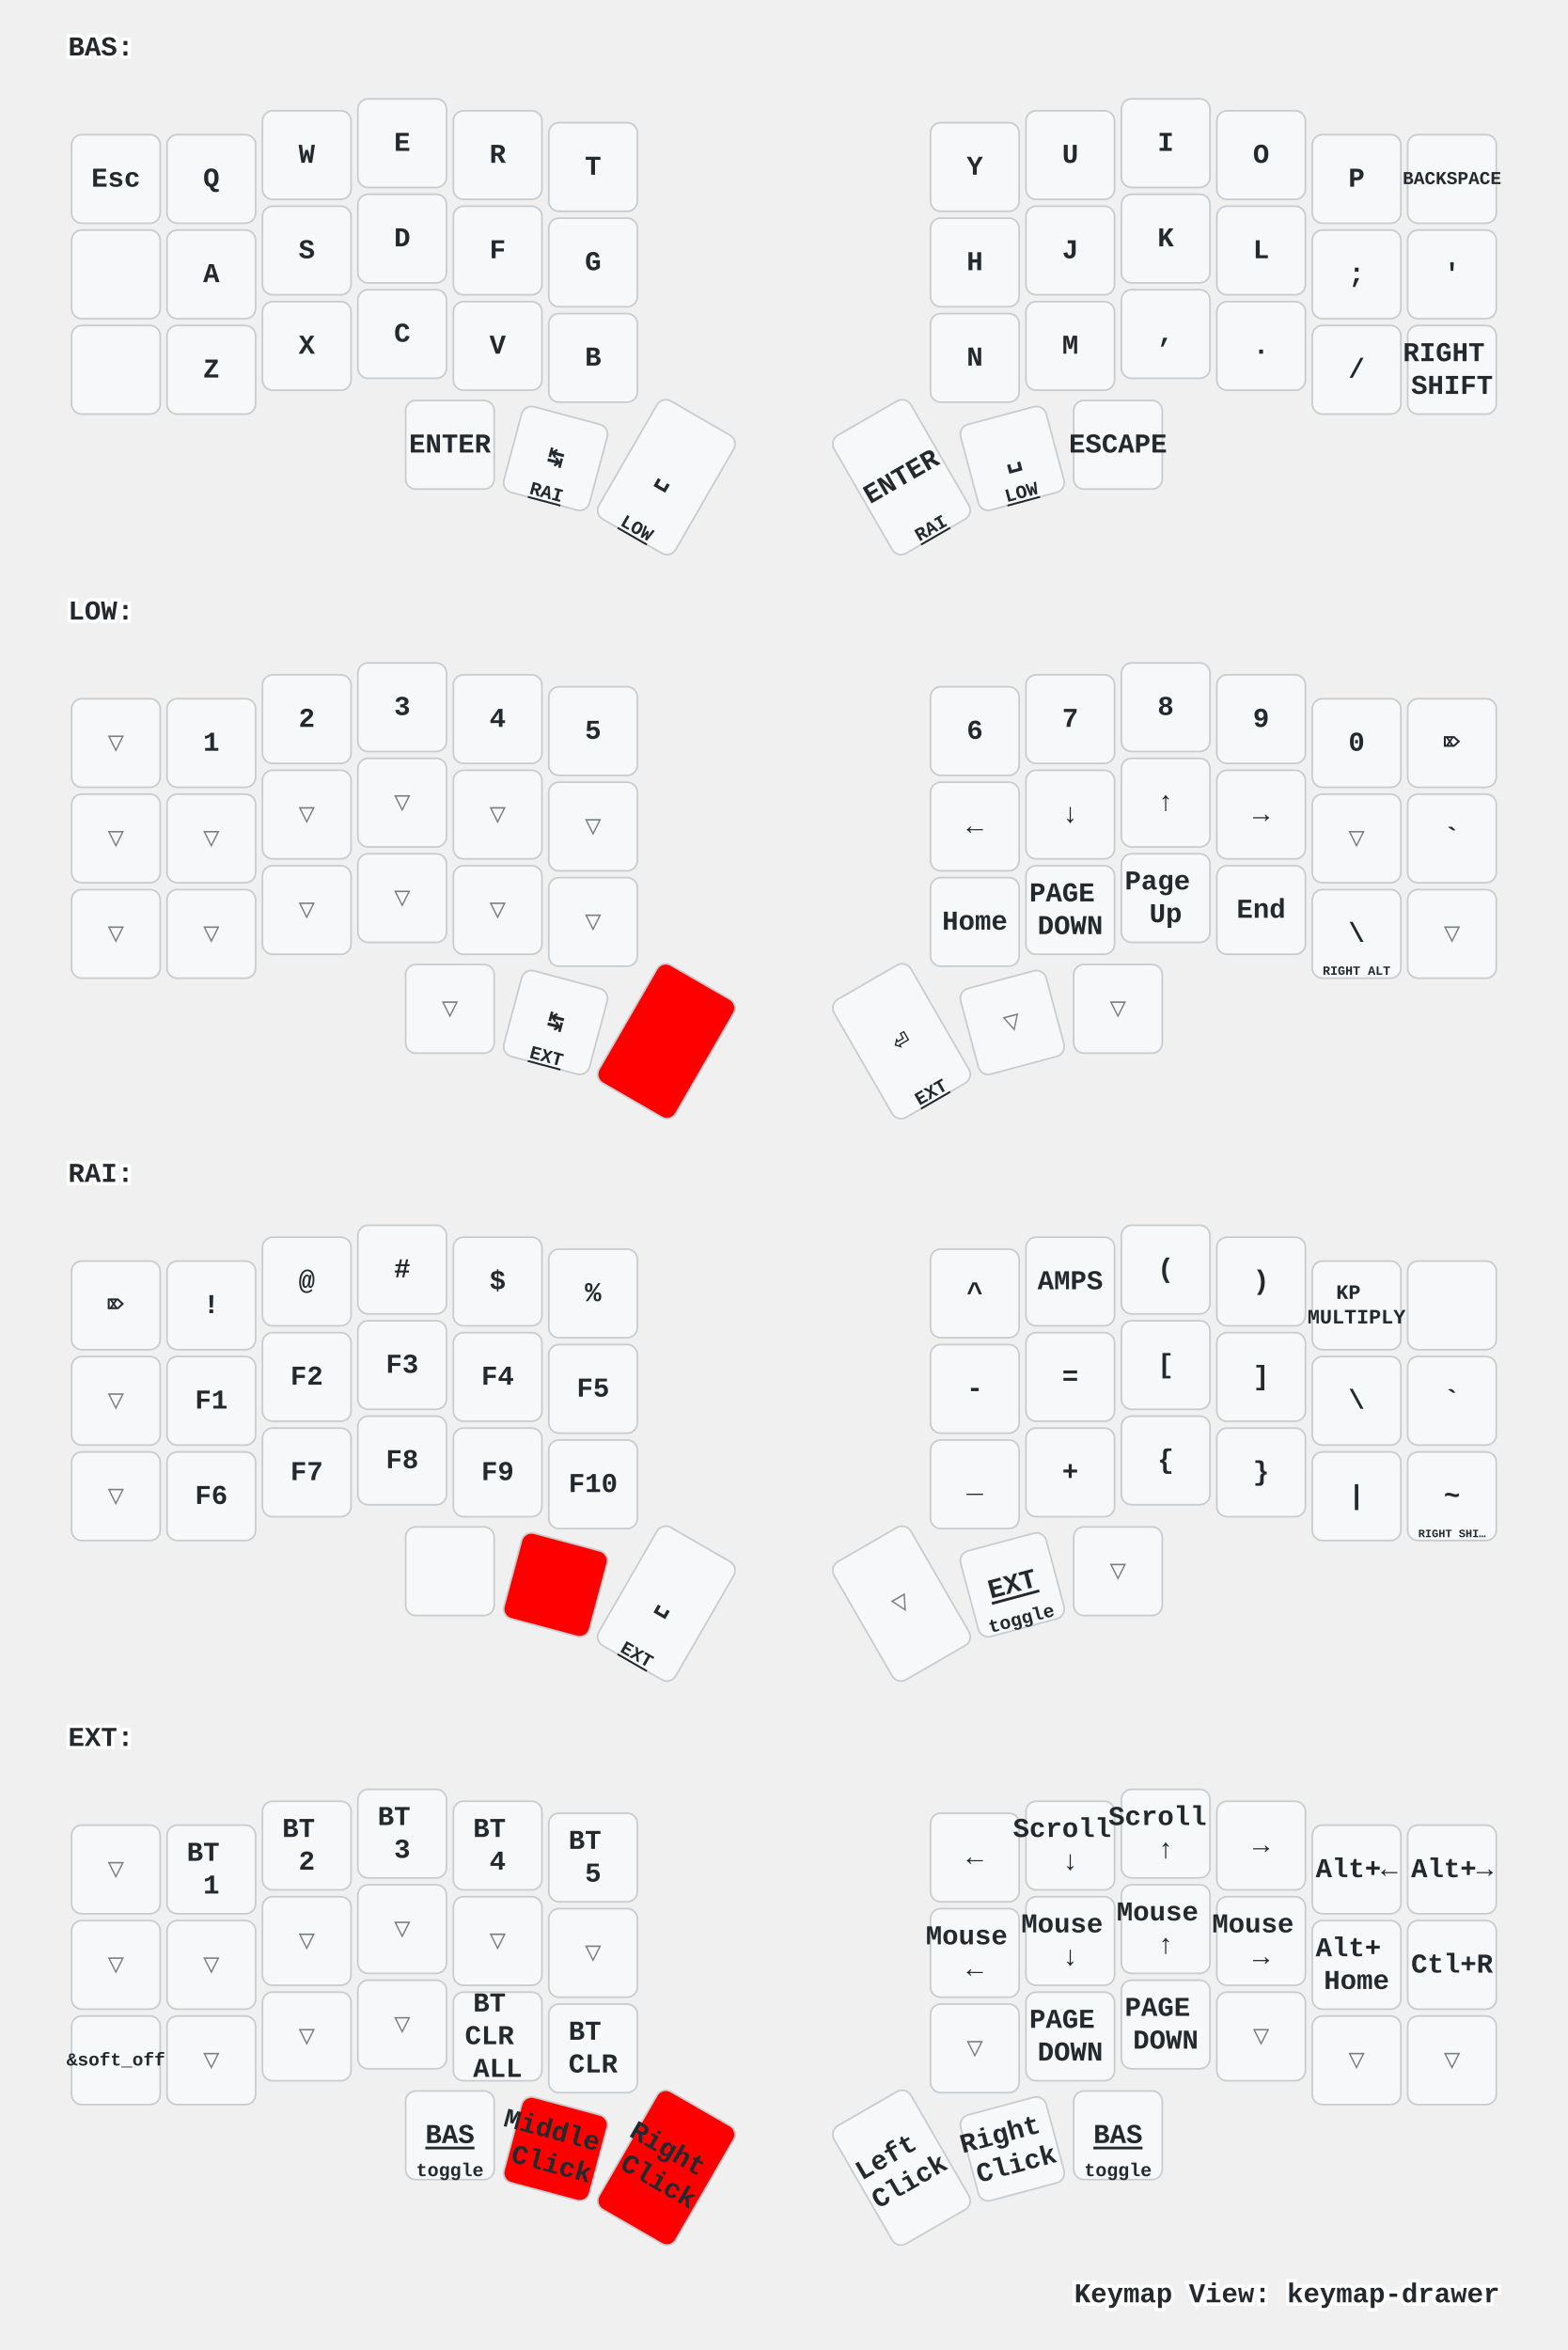
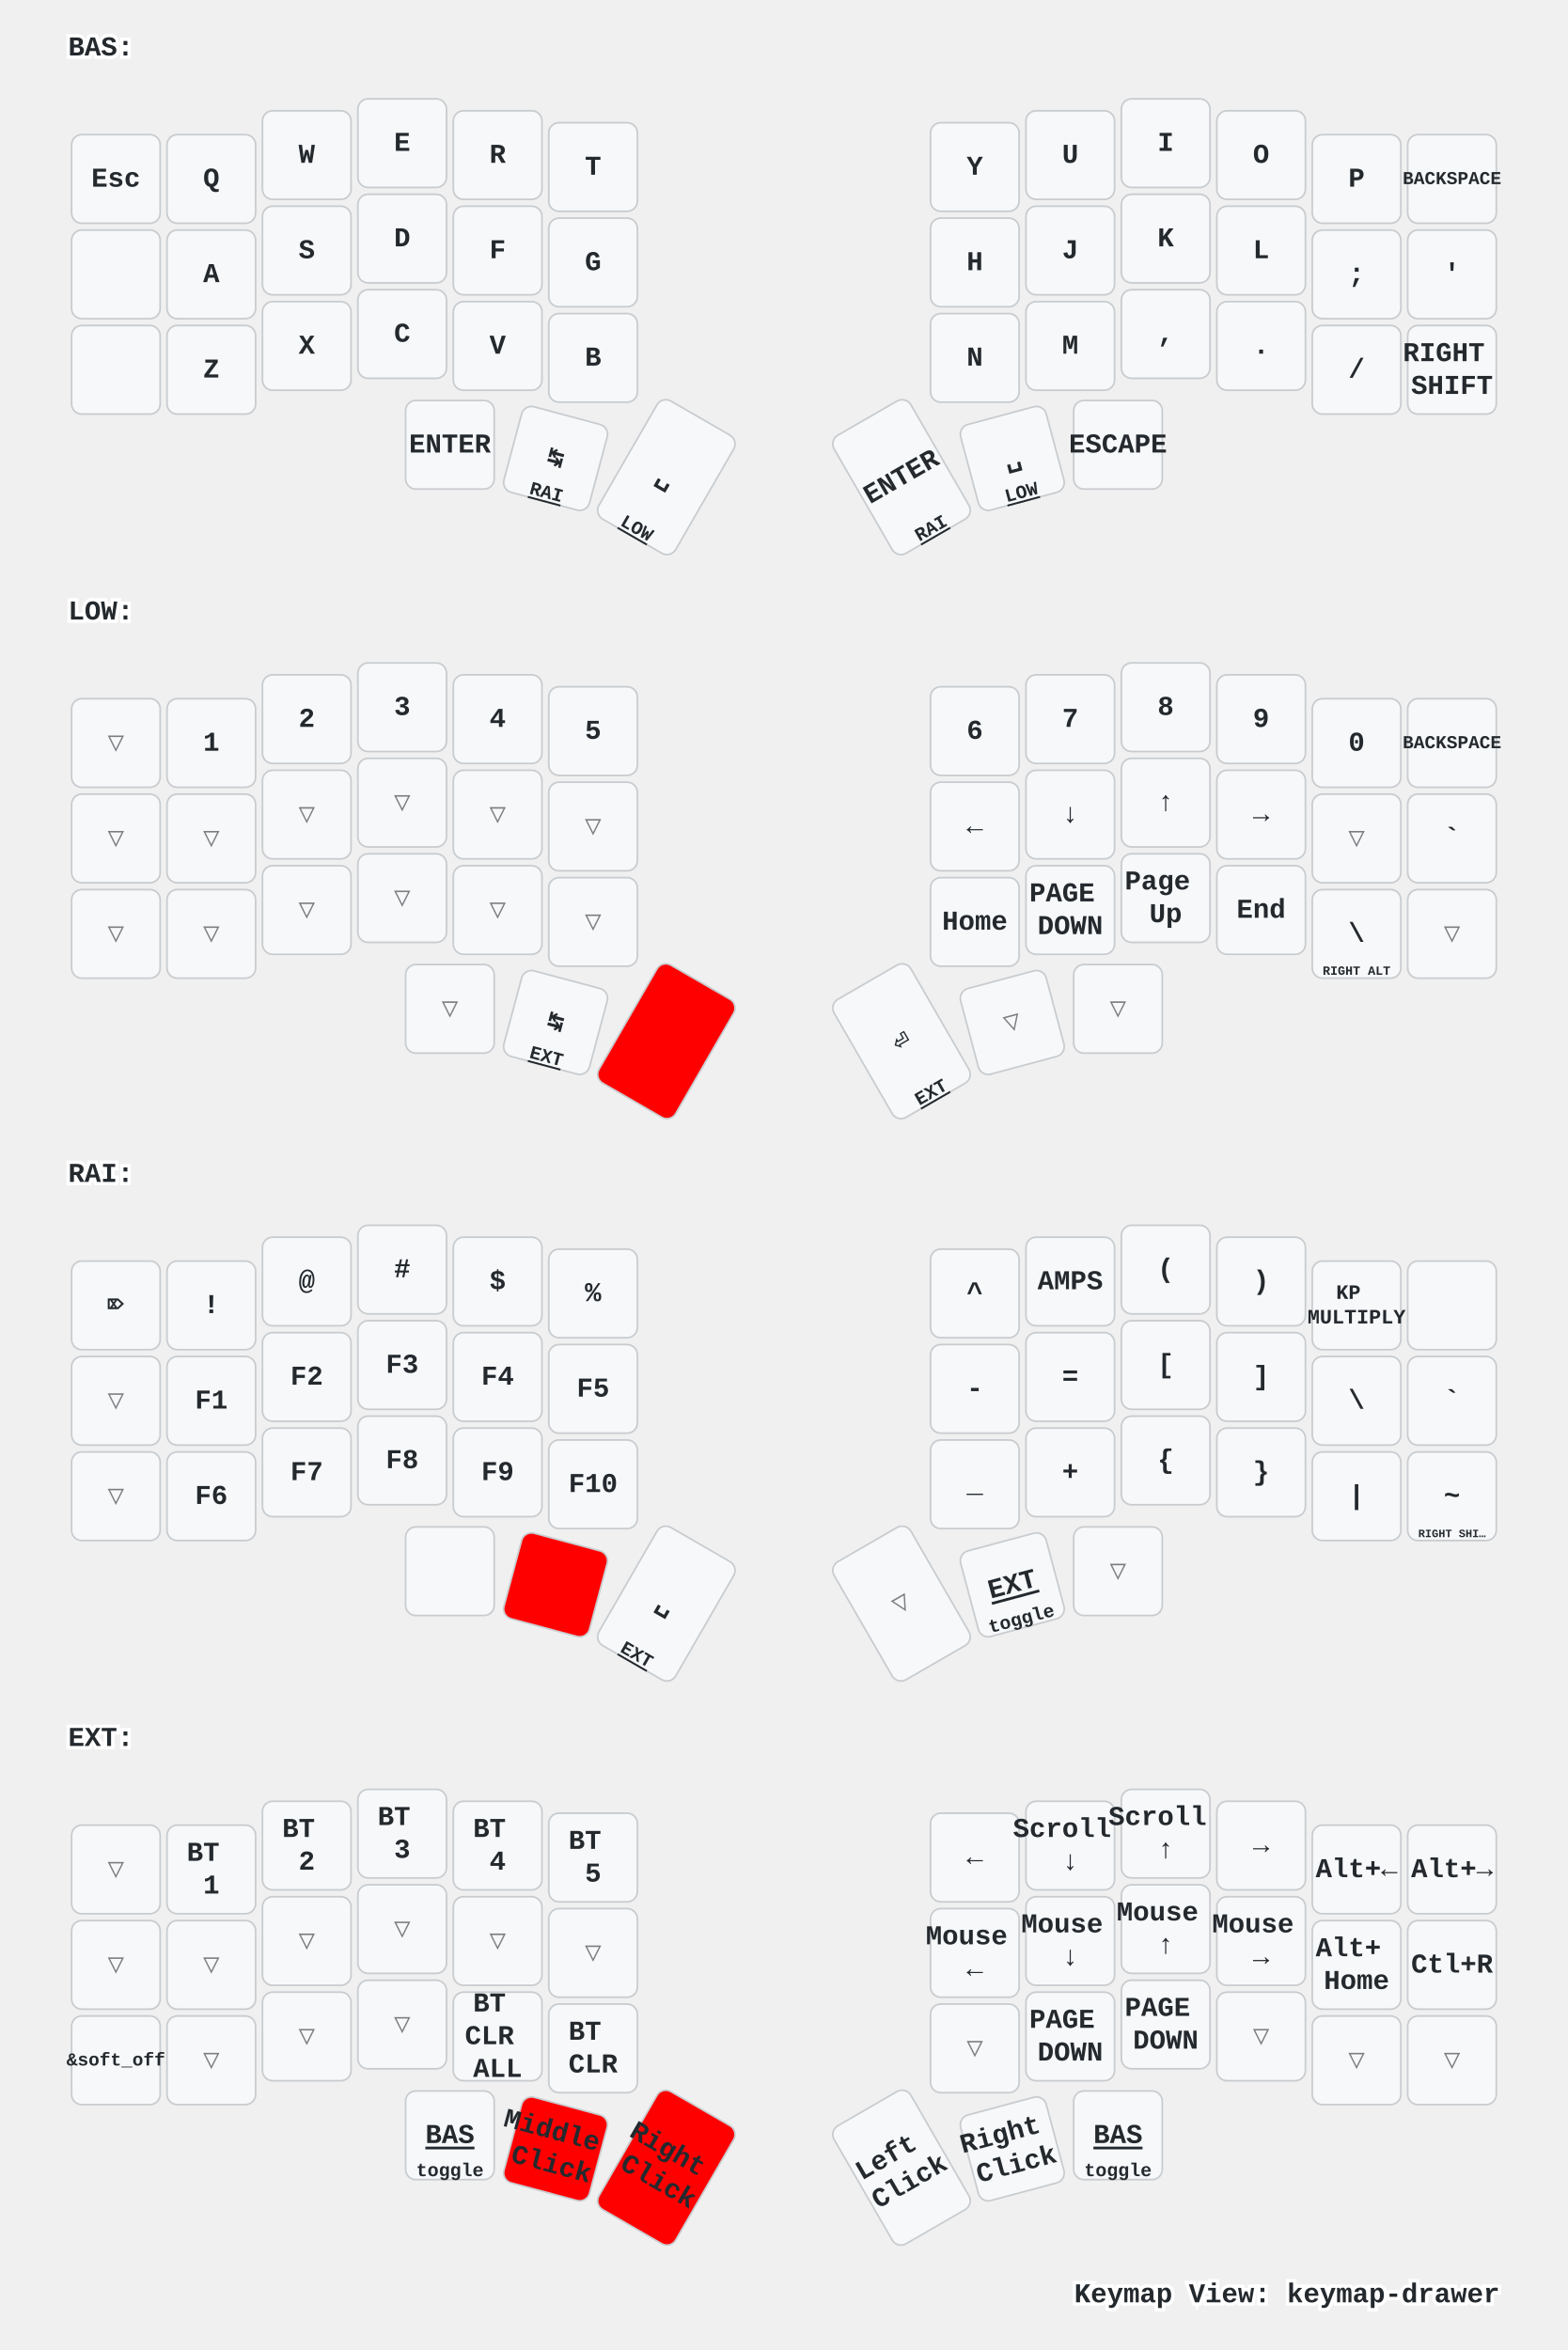
<svg xmlns="http://www.w3.org/2000/svg" xmlns:xlink="http://www.w3.org/1999/xlink" width="920" height="1379" viewBox="0 0 920 1379" class="keymap">
  <defs>/* start glyphs */
<svg id="mdi:apple-keyboard-command">
      <svg id="mdi-apple-keyboard-command" viewBox="0 0 24 24">
        <path d="M6,2A4,4 0 0,1 10,6V8H14V6A4,4 0 0,1 18,2A4,4 0 0,1 22,6A4,4 0 0,1 18,10H16V14H18A4,4 0 0,1 22,18A4,4 0 0,1 18,22A4,4 0 0,1 14,18V16H10V18A4,4 0 0,1 6,22A4,4 0 0,1 2,18A4,4 0 0,1 6,14H8V10H6A4,4 0 0,1 2,6A4,4 0 0,1 6,2M16,18A2,2 0 0,0 18,20A2,2 0 0,0 20,18A2,2 0 0,0 18,16H16V18M14,10H10V14H14V10M6,16A2,2 0 0,0 4,18A2,2 0 0,0 6,20A2,2 0 0,0 8,18V16H6M8,6A2,2 0 0,0 6,4A2,2 0 0,0 4,6A2,2 0 0,0 6,8H8V6M18,8A2,2 0 0,0 20,6A2,2 0 0,0 18,4A2,2 0 0,0 16,6V8H18Z" />
      </svg>
    </svg>
    <svg id="mdi:apple-keyboard-control">
      <svg id="mdi-apple-keyboard-control" viewBox="0 0 24 24">
        <path d="M19.78,11.78L18.36,13.19L12,6.83L5.64,13.19L4.22,11.78L12,4L19.78,11.78Z" />
      </svg>
    </svg>
    <svg id="mdi:apple-keyboard-option">
      <svg id="mdi-apple-keyboard-option" viewBox="0 0 24 24">
        <path d="M3,4H9.11L16.15,18H21V20H14.88L7.84,6H3V4M14,4H21V6H14V4Z" />
      </svg>
    </svg>
    <svg id="mdi:apple-keyboard-shift">
      <svg id="mdi-apple-keyboard-shift" viewBox="0 0 24 24">
        <path d="M15,18V12H17.17L12,6.83L6.83,12H9V18H15M12,4L22,14H17V20H7V14H2L12,4Z" />
      </svg>
    </svg>
    <svg id="mdi:backspace-outline">
      <svg id="mdi-backspace-outline" viewBox="0 0 24 24">
        <path d="M19,15.59L17.59,17L14,13.41L10.41,17L9,15.59L12.59,12L9,8.41L10.41,7L14,10.59L17.59,7L19,8.41L15.41,12L19,15.59M22,3A2,2 0 0,1 24,5V19A2,2 0 0,1 22,21H7C6.31,21 5.77,20.64 5.41,20.11L0,12L5.41,3.88C5.77,3.35 6.31,3 7,3H22M22,5H7L2.28,12L7,19H22V5Z" />
      </svg>
    </svg>
  </defs>/* end glyphs */
<style>/* inherit to force styles through use tags */
svg path {
    fill: inherit;
}

/* font and background color specifications */
svg.keymap {
    font-family: SFMono-Regular,Consolas,Liberation Mono,Menlo,monospace;
    font-size: 14px;
    font-kerning: normal;
    text-rendering: optimizeLegibility;
    fill: #24292e;
}

/* default key styling */
rect.key {
    fill: #f6f8fa;
}

rect.key, rect.combo {
    stroke: #c9cccf;
    stroke-width: 1;
}

/* default key side styling, only used is draw_key_sides is set */
rect.side {
    filter: brightness(90%);
}

/* color accent for combo boxes */
rect.combo, rect.combo-separate {
    fill: #cdf;
}

/* color accent for held keys */
rect.held, rect.combo.held {
    fill: #fdd;
}

/* color accent for ghost (optional) keys */
rect.ghost, rect.combo.ghost {
    stroke-dasharray: 4, 4;
    stroke-width: 2;
}

text {
    text-anchor: middle;
    dominant-baseline: middle;
}

/* styling for layer labels */
text.label {
    font-weight: bold;
    text-anchor: start;
    stroke: white;
    stroke-width: 4;
    paint-order: stroke;
}

/* styling for optional footer */
text.footer {
    text-anchor: end;
    dominant-baseline: auto;
    stroke: white;
    stroke-width: 4;
    paint-order: stroke;
}

/* styling for combo tap, and key non-tap label text */
text.combo, text.hold, text.shifted, text.left, text.right, text.tl, text.tr, text.bl, text.br {
    font-size: 11px;
}

text.hold, text.bl, text.br {
    text-anchor: middle;
    dominant-baseline: auto;
}

text.shifted, text.tl, text.tr {
    text-anchor: middle;
    dominant-baseline: hanging;
}

text.left, text.tl, text.bl {
    text-anchor: start;
}

text.right, text.tr, text.br {
    text-anchor: end;
}

text.layer-activator {
    text-decoration: underline;
}

/* styling for hold/shifted label text in combo box */
text.combo.hold, text.combo.shifted, text.combo.left, text.combo.right {
    font-size: 8px;
}

/* lighter symbol for transparent keys */
text.trans {
    fill: #7b7e81;
}

/* styling for combo dendrons */
path.combo {
    stroke-width: 1;
    stroke: gray;
    fill: none;
}

/* Start Tabler Icons Cleanup */
/* cannot use height/width with glyphs */
.icon-tabler &gt; path {
    fill: inherit;
    stroke: inherit;
    stroke-width: 2;
}
/* hide tabler's default box */
.icon-tabler &gt; path[stroke="none"][fill="none"] {
    visibility: hidden;
}
/* End Tabler Icons Cleanup */

/* For default sytles, see https://github.com/caksoylar/keymap-drawer/blob/main/keymap_drawer/config.py#L85 */

svg.keymap {
  font-family: Ubuntu Mono, Inconsolata, Consolas, Liberation Mono, Menlo, monospace;
  font-size: 16px;
  font-weight: bold;
  text-rendering: optimizeLegibility;
}

/* Color accent for held keys
red = #f00
green = #0f0
blue = #00f
yellow = #ff0
cyan = #0ff
magenta = #f0f
white = #fff
black = #000
grey = #888
light grey = #ccc
#ffc
*/
rect.held, rect.combo.held {
    fill: #f00;
}

/* Technique borrowed and extended from https://github.com/englmaxi/zmk-config/blob/master/keymap-drawer/config.yaml */
.sym_sub_text.tap {
  translate: -5px 2px;
  font-size: 20px;
}
.sym_sub_text.shifted {
  translate: 10px 13px;
  font-size: 10px;
  opacity: 1.0;
}
.combo.sym_sub_text.tap {
  translate: -1px 1px;
}
.combo.sym_sub_text.shifted {
  translate: 7px 5px;
  font-size: 10px;
  opacity: 1.0;
}

/* Toggle */
.toggle.shifted {
  translate: -10px 12px;
}

.toggle.hold {
  translate: 13px -23px;
}

/* Variant for tap-dances */
.tap_dance.tap {
  translate: -7px 0px;
  font-size: 12px;
}
.tap_dance.shifted {
  translate: 7px 17px;
  font-size: 12px;
  opacity: 1.0;
}

/* Variant for symbol next to symbol */
.sym_by_sym.tap {
  translate: -6px 0px;
}
.sym_by_sym.shifted {
  translate: 10px 12px;
  opacity: 1.0;
}

.combo.sym_by_sym.tap {
  translate: -35px 0px;
}
.combo.sym_by_sym.shifted {
  translate: 35px 20px;
  opacity: 1.0;
}

.combo.sym_by_sym.hold {
  visibility: hidden;
}

/* hide hold box for combo sym_by_sym */
.combo.sym_by_sym.hold &gt; path[stroke="none"][fill="none"] {
  visibility: hidden;
}
</style>
  <g transform="translate(40, 0)" class="layer-BAS">
    <text x="0" y="28" class="label" id="BAS">BAS:</text>
    <g transform="translate(0, 56)">
      <g transform="translate(28, 49)" class="key keypos-0">
        <rect rx="6" ry="6" x="-26" y="-26" width="52" height="52" class="key" />
        <text x="0" y="0" class="key tap">Esc</text>
        <use href="#mdi:apple-keyboard-option" xlink:href="#mdi:apple-keyboard-option" x="-8" y="9" height="15" width="15.0" class="key hold glyph mdi:apple-keyboard-option" />
      </g>
      <g transform="translate(84, 49)" class="key keypos-1">
        <rect rx="6" ry="6" x="-26" y="-26" width="52" height="52" class="key" />
        <text x="0" y="0" class="key tap">Q</text>
      </g>
      <g transform="translate(140, 35)" class="key keypos-2">
        <rect rx="6" ry="6" x="-26" y="-26" width="52" height="52" class="key" />
        <text x="0" y="0" class="key tap">W</text>
      </g>
      <g transform="translate(196, 28)" class="key keypos-3">
        <rect rx="6" ry="6" x="-26" y="-26" width="52" height="52" class="key" />
        <text x="0" y="0" class="key tap">E</text>
      </g>
      <g transform="translate(252, 35)" class="key keypos-4">
        <rect rx="6" ry="6" x="-26" y="-26" width="52" height="52" class="key" />
        <text x="0" y="0" class="key tap">R</text>
      </g>
      <g transform="translate(308, 42)" class="key keypos-5">
        <rect rx="6" ry="6" x="-26" y="-26" width="52" height="52" class="key" />
        <text x="0" y="0" class="key tap">T</text>
      </g>
      <g transform="translate(532, 42)" class="key keypos-6">
        <rect rx="6" ry="6" x="-26" y="-26" width="52" height="52" class="key" />
        <text x="0" y="0" class="key tap">Y</text>
      </g>
      <g transform="translate(588, 35)" class="key keypos-7">
        <rect rx="6" ry="6" x="-26" y="-26" width="52" height="52" class="key" />
        <text x="0" y="0" class="key tap">U</text>
      </g>
      <g transform="translate(644, 28)" class="key keypos-8">
        <rect rx="6" ry="6" x="-26" y="-26" width="52" height="52" class="key" />
        <text x="0" y="0" class="key tap">I</text>
      </g>
      <g transform="translate(700, 35)" class="key keypos-9">
        <rect rx="6" ry="6" x="-26" y="-26" width="52" height="52" class="key" />
        <text x="0" y="0" class="key tap">O</text>
      </g>
      <g transform="translate(756, 49)" class="key keypos-10">
        <rect rx="6" ry="6" x="-26" y="-26" width="52" height="52" class="key" />
        <text x="0" y="0" class="key tap">P</text>
      </g>
      <g transform="translate(812, 49)" class="key keypos-11">
        <rect rx="6" ry="6" x="-26" y="-26" width="52" height="52" class="key" />
        <text x="0" y="0" class="key tap">
          <tspan style="font-size: 67%">BACKSPACE</tspan>
        </text>
      </g>
      <g transform="translate(28, 105)" class="key keypos-12">
        <rect rx="6" ry="6" x="-26" y="-26" width="52" height="52" class="key" />
        <use href="#mdi:apple-keyboard-control" xlink:href="#mdi:apple-keyboard-control" x="-9" y="-9" height="18" width="18.0" class="key tap glyph mdi:apple-keyboard-control" />
      </g>
      <g transform="translate(84, 105)" class="key keypos-13">
        <rect rx="6" ry="6" x="-26" y="-26" width="52" height="52" class="key" />
        <text x="0" y="0" class="key tap">A</text>
      </g>
      <g transform="translate(140, 91)" class="key keypos-14">
        <rect rx="6" ry="6" x="-26" y="-26" width="52" height="52" class="key" />
        <text x="0" y="0" class="key tap">S</text>
      </g>
      <g transform="translate(196, 84)" class="key keypos-15">
        <rect rx="6" ry="6" x="-26" y="-26" width="52" height="52" class="key" />
        <text x="0" y="0" class="key tap">D</text>
      </g>
      <g transform="translate(252, 91)" class="key keypos-16">
        <rect rx="6" ry="6" x="-26" y="-26" width="52" height="52" class="key" />
        <text x="0" y="0" class="key tap">F</text>
      </g>
      <g transform="translate(308, 98)" class="key keypos-17">
        <rect rx="6" ry="6" x="-26" y="-26" width="52" height="52" class="key" />
        <text x="0" y="0" class="key tap">G</text>
      </g>
      <g transform="translate(532, 98)" class="key keypos-18">
        <rect rx="6" ry="6" x="-26" y="-26" width="52" height="52" class="key" />
        <text x="0" y="0" class="key tap">H</text>
      </g>
      <g transform="translate(588, 91)" class="key keypos-19">
        <rect rx="6" ry="6" x="-26" y="-26" width="52" height="52" class="key" />
        <text x="0" y="0" class="key tap">J</text>
      </g>
      <g transform="translate(644, 84)" class="key keypos-20">
        <rect rx="6" ry="6" x="-26" y="-26" width="52" height="52" class="key" />
        <text x="0" y="0" class="key tap">K</text>
      </g>
      <g transform="translate(700, 91)" class="key keypos-21">
        <rect rx="6" ry="6" x="-26" y="-26" width="52" height="52" class="key" />
        <text x="0" y="0" class="key tap">L</text>
      </g>
      <g transform="translate(756, 105)" class="key keypos-22">
        <rect rx="6" ry="6" x="-26" y="-26" width="52" height="52" class="key" />
        <text x="0" y="0" class="key tap">;</text>
      </g>
      <g transform="translate(812, 105)" class="key keypos-23">
        <rect rx="6" ry="6" x="-26" y="-26" width="52" height="52" class="key" />
        <text x="0" y="0" class="key tap">'</text>
        <use href="#mdi:apple-keyboard-control" xlink:href="#mdi:apple-keyboard-control" x="-8" y="9" height="15" width="15.0" class="key hold glyph mdi:apple-keyboard-control" />
      </g>
      <g transform="translate(28, 161)" class="key keypos-24">
        <rect rx="6" ry="6" x="-26" y="-26" width="52" height="52" class="key" />
        <use href="#mdi:apple-keyboard-shift" xlink:href="#mdi:apple-keyboard-shift" x="-9" y="-9" height="18" width="18.0" class="key tap glyph mdi:apple-keyboard-shift" />
      </g>
      <g transform="translate(84, 161)" class="key keypos-25">
        <rect rx="6" ry="6" x="-26" y="-26" width="52" height="52" class="key" />
        <text x="0" y="0" class="key tap">Z</text>
      </g>
      <g transform="translate(140, 147)" class="key keypos-26">
        <rect rx="6" ry="6" x="-26" y="-26" width="52" height="52" class="key" />
        <text x="0" y="0" class="key tap">X</text>
      </g>
      <g transform="translate(196, 140)" class="key keypos-27">
        <rect rx="6" ry="6" x="-26" y="-26" width="52" height="52" class="key" />
        <text x="0" y="0" class="key tap">C</text>
      </g>
      <g transform="translate(252, 147)" class="key keypos-28">
        <rect rx="6" ry="6" x="-26" y="-26" width="52" height="52" class="key" />
        <text x="0" y="0" class="key tap">V</text>
      </g>
      <g transform="translate(308, 154)" class="key keypos-29">
        <rect rx="6" ry="6" x="-26" y="-26" width="52" height="52" class="key" />
        <text x="0" y="0" class="key tap">B</text>
      </g>
      <g transform="translate(532, 154)" class="key keypos-30">
        <rect rx="6" ry="6" x="-26" y="-26" width="52" height="52" class="key" />
        <text x="0" y="0" class="key tap">N</text>
      </g>
      <g transform="translate(588, 147)" class="key keypos-31">
        <rect rx="6" ry="6" x="-26" y="-26" width="52" height="52" class="key" />
        <text x="0" y="0" class="key tap">M</text>
      </g>
      <g transform="translate(644, 140)" class="key keypos-32">
        <rect rx="6" ry="6" x="-26" y="-26" width="52" height="52" class="key" />
        <text x="0" y="0" class="key tap">,</text>
      </g>
      <g transform="translate(700, 147)" class="key keypos-33">
        <rect rx="6" ry="6" x="-26" y="-26" width="52" height="52" class="key" />
        <text x="0" y="0" class="key tap">.</text>
      </g>
      <g transform="translate(756, 161)" class="key keypos-34">
        <rect rx="6" ry="6" x="-26" y="-26" width="52" height="52" class="key" />
        <text x="0" y="0" class="key tap">/</text>
      </g>
      <g transform="translate(812, 161)" class="key keypos-35">
        <rect rx="6" ry="6" x="-26" y="-26" width="52" height="52" class="key" />
        <text x="0" y="0" class="key tap">
          <tspan x="0" dy="-0.6em">RIGHT</tspan>
          <tspan x="0" dy="1.2em">SHIFT</tspan>
        </text>
      </g>
      <g transform="translate(224, 205)" class="key keypos-36">
        <rect rx="6" ry="6" x="-26" y="-26" width="52" height="52" class="key" />
        <text x="0" y="0" class="key tap">ENTER</text>
        <use href="#mdi:apple-keyboard-command" xlink:href="#mdi:apple-keyboard-command" x="-8" y="9" height="15" width="15.0" class="key hold glyph mdi:apple-keyboard-command" />
      </g>
      <g transform="translate(286, 213) rotate(15.0)" class="key keypos-37">
        <rect rx="6" ry="6" x="-26" y="-26" width="52" height="52" class="key" />
        <text x="0" y="0" class="key tap">↹</text>
        <a href="#RAI">
          <text x="0" y="24" class="key hold layer-activator">RAI</text>
        </a>
      </g>
      <g transform="translate(351, 224) rotate(30.0)" class="key keypos-38">
        <rect rx="6" ry="6" x="-26" y="-40" width="52" height="80" class="key" />
        <text x="0" y="0" class="key tap">␣</text>
        <a href="#LOW">
          <text x="0" y="38" class="key hold layer-activator">LOW</text>
        </a>
      </g>
      <g transform="translate(489, 224) rotate(-30.0)" class="key keypos-39">
        <rect rx="6" ry="6" x="-26" y="-40" width="52" height="80" class="key" />
        <text x="0" y="0" class="key tap">ENTER</text>
        <a href="#RAI">
          <text x="0" y="38" class="key hold layer-activator">RAI</text>
        </a>
      </g>
      <g transform="translate(554, 213) rotate(-15.0)" class="key keypos-40">
        <rect rx="6" ry="6" x="-26" y="-26" width="52" height="52" class="key" />
        <text x="0" y="0" class="key tap">␣</text>
        <a href="#LOW">
          <text x="0" y="24" class="key hold layer-activator">LOW</text>
        </a>
      </g>
      <g transform="translate(616, 205)" class="key keypos-41">
        <rect rx="6" ry="6" x="-26" y="-26" width="52" height="52" class="key" />
        <text x="0" y="0" class="key tap">ESCAPE</text>
        <use href="#mdi:apple-keyboard-command" xlink:href="#mdi:apple-keyboard-command" x="-8" y="9" height="15" width="15.0" class="key hold glyph mdi:apple-keyboard-command" />
      </g>
    </g>
  </g>
  <g transform="translate(40, 331)" class="layer-LOW">
    <text x="0" y="28" class="label" id="LOW">LOW:</text>
    <g transform="translate(0, 56)">
      <g transform="translate(28, 49)" class="key trans keypos-0">
        <rect rx="6" ry="6" x="-26" y="-26" width="52" height="52" class="key trans" />
        <text x="0" y="0" class="key trans tap">▽</text>
      </g>
      <g transform="translate(84, 49)" class="key keypos-1">
        <rect rx="6" ry="6" x="-26" y="-26" width="52" height="52" class="key" />
        <text x="0" y="0" class="key tap">1</text>
      </g>
      <g transform="translate(140, 35)" class="key keypos-2">
        <rect rx="6" ry="6" x="-26" y="-26" width="52" height="52" class="key" />
        <text x="0" y="0" class="key tap">2</text>
      </g>
      <g transform="translate(196, 28)" class="key keypos-3">
        <rect rx="6" ry="6" x="-26" y="-26" width="52" height="52" class="key" />
        <text x="0" y="0" class="key tap">3</text>
      </g>
      <g transform="translate(252, 35)" class="key keypos-4">
        <rect rx="6" ry="6" x="-26" y="-26" width="52" height="52" class="key" />
        <text x="0" y="0" class="key tap">4</text>
      </g>
      <g transform="translate(308, 42)" class="key keypos-5">
        <rect rx="6" ry="6" x="-26" y="-26" width="52" height="52" class="key" />
        <text x="0" y="0" class="key tap">5</text>
      </g>
      <g transform="translate(532, 42)" class="key keypos-6">
        <rect rx="6" ry="6" x="-26" y="-26" width="52" height="52" class="key" />
        <text x="0" y="0" class="key tap">6</text>
      </g>
      <g transform="translate(588, 35)" class="key keypos-7">
        <rect rx="6" ry="6" x="-26" y="-26" width="52" height="52" class="key" />
        <text x="0" y="0" class="key tap">7</text>
      </g>
      <g transform="translate(644, 28)" class="key keypos-8">
        <rect rx="6" ry="6" x="-26" y="-26" width="52" height="52" class="key" />
        <text x="0" y="0" class="key tap">8</text>
      </g>
      <g transform="translate(700, 35)" class="key keypos-9">
        <rect rx="6" ry="6" x="-26" y="-26" width="52" height="52" class="key" />
        <text x="0" y="0" class="key tap">9</text>
      </g>
      <g transform="translate(756, 49)" class="key keypos-10">
        <rect rx="6" ry="6" x="-26" y="-26" width="52" height="52" class="key" />
        <text x="0" y="0" class="key tap">0</text>
      </g>
      <g transform="translate(812, 49)" class="key keypos-11">
        <rect rx="6" ry="6" x="-26" y="-26" width="52" height="52" class="key" />
-         <text x="0" y="0" class="key tap">⌦</text>
+         <text x="0" y="0" class="key tap">
+           <tspan style="font-size: 67%">BACKSPACE</tspan>
+         </text>
      </g>
      <g transform="translate(28, 105)" class="key trans keypos-12">
        <rect rx="6" ry="6" x="-26" y="-26" width="52" height="52" class="key trans" />
        <text x="0" y="0" class="key trans tap">▽</text>
      </g>
      <g transform="translate(84, 105)" class="key trans keypos-13">
        <rect rx="6" ry="6" x="-26" y="-26" width="52" height="52" class="key trans" />
        <text x="0" y="0" class="key trans tap">▽</text>
      </g>
      <g transform="translate(140, 91)" class="key trans keypos-14">
        <rect rx="6" ry="6" x="-26" y="-26" width="52" height="52" class="key trans" />
        <text x="0" y="0" class="key trans tap">▽</text>
      </g>
      <g transform="translate(196, 84)" class="key trans keypos-15">
        <rect rx="6" ry="6" x="-26" y="-26" width="52" height="52" class="key trans" />
        <text x="0" y="0" class="key trans tap">▽</text>
      </g>
      <g transform="translate(252, 91)" class="key trans keypos-16">
        <rect rx="6" ry="6" x="-26" y="-26" width="52" height="52" class="key trans" />
        <text x="0" y="0" class="key trans tap">▽</text>
      </g>
      <g transform="translate(308, 98)" class="key trans keypos-17">
        <rect rx="6" ry="6" x="-26" y="-26" width="52" height="52" class="key trans" />
        <text x="0" y="0" class="key trans tap">▽</text>
      </g>
      <g transform="translate(532, 98)" class="key keypos-18">
        <rect rx="6" ry="6" x="-26" y="-26" width="52" height="52" class="key" />
        <text x="0" y="0" class="key tap">←</text>
      </g>
      <g transform="translate(588, 91)" class="key keypos-19">
        <rect rx="6" ry="6" x="-26" y="-26" width="52" height="52" class="key" />
        <text x="0" y="0" class="key tap">↓</text>
      </g>
      <g transform="translate(644, 84)" class="key keypos-20">
        <rect rx="6" ry="6" x="-26" y="-26" width="52" height="52" class="key" />
        <text x="0" y="0" class="key tap">↑</text>
      </g>
      <g transform="translate(700, 91)" class="key keypos-21">
        <rect rx="6" ry="6" x="-26" y="-26" width="52" height="52" class="key" />
        <text x="0" y="0" class="key tap">→</text>
      </g>
      <g transform="translate(756, 105)" class="key trans keypos-22">
        <rect rx="6" ry="6" x="-26" y="-26" width="52" height="52" class="key trans" />
        <text x="0" y="0" class="key trans tap">▽</text>
      </g>
      <g transform="translate(812, 105)" class="key keypos-23">
        <rect rx="6" ry="6" x="-26" y="-26" width="52" height="52" class="key" />
        <text x="0" y="0" class="key tap">`</text>
        <use href="#mdi:apple-keyboard-option" xlink:href="#mdi:apple-keyboard-option" x="-8" y="9" height="15" width="15.0" class="key hold glyph mdi:apple-keyboard-option" />
      </g>
      <g transform="translate(28, 161)" class="key trans keypos-24">
        <rect rx="6" ry="6" x="-26" y="-26" width="52" height="52" class="key trans" />
        <text x="0" y="0" class="key trans tap">▽</text>
      </g>
      <g transform="translate(84, 161)" class="key trans keypos-25">
        <rect rx="6" ry="6" x="-26" y="-26" width="52" height="52" class="key trans" />
        <text x="0" y="0" class="key trans tap">▽</text>
      </g>
      <g transform="translate(140, 147)" class="key trans keypos-26">
        <rect rx="6" ry="6" x="-26" y="-26" width="52" height="52" class="key trans" />
        <text x="0" y="0" class="key trans tap">▽</text>
      </g>
      <g transform="translate(196, 140)" class="key trans keypos-27">
        <rect rx="6" ry="6" x="-26" y="-26" width="52" height="52" class="key trans" />
        <text x="0" y="0" class="key trans tap">▽</text>
      </g>
      <g transform="translate(252, 147)" class="key trans keypos-28">
        <rect rx="6" ry="6" x="-26" y="-26" width="52" height="52" class="key trans" />
        <text x="0" y="0" class="key trans tap">▽</text>
      </g>
      <g transform="translate(308, 154)" class="key trans keypos-29">
        <rect rx="6" ry="6" x="-26" y="-26" width="52" height="52" class="key trans" />
        <text x="0" y="0" class="key trans tap">▽</text>
      </g>
      <g transform="translate(532, 154)" class="key keypos-30">
        <rect rx="6" ry="6" x="-26" y="-26" width="52" height="52" class="key" />
        <text x="0" y="0" class="key tap">Home</text>
      </g>
      <g transform="translate(588, 147)" class="key keypos-31">
        <rect rx="6" ry="6" x="-26" y="-26" width="52" height="52" class="key" />
        <text x="0" y="0" class="key tap">
          <tspan x="0" dy="-0.6em">PAGE</tspan>
          <tspan x="0" dy="1.2em">DOWN</tspan>
        </text>
      </g>
      <g transform="translate(644, 140)" class="key keypos-32">
        <rect rx="6" ry="6" x="-26" y="-26" width="52" height="52" class="key" />
        <text x="0" y="0" class="key tap">
          <tspan x="0" dy="-0.6em">Page</tspan>
          <tspan x="0" dy="1.2em">Up</tspan>
        </text>
      </g>
      <g transform="translate(700, 147)" class="key keypos-33">
        <rect rx="6" ry="6" x="-26" y="-26" width="52" height="52" class="key" />
        <text x="0" y="0" class="key tap">End</text>
      </g>
      <g transform="translate(756, 161)" class="key keypos-34">
        <rect rx="6" ry="6" x="-26" y="-26" width="52" height="52" class="key" />
        <text x="0" y="0" class="key tap">\</text>
        <text x="0" y="24" class="key hold">
          <tspan style="font-size: 67%">RIGHT ALT</tspan>
        </text>
      </g>
      <g transform="translate(812, 161)" class="key trans keypos-35">
        <rect rx="6" ry="6" x="-26" y="-26" width="52" height="52" class="key trans" />
        <text x="0" y="0" class="key trans tap">▽</text>
      </g>
      <g transform="translate(224, 205)" class="key trans keypos-36">
        <rect rx="6" ry="6" x="-26" y="-26" width="52" height="52" class="key trans" />
        <text x="0" y="0" class="key trans tap">▽</text>
      </g>
      <g transform="translate(286, 213) rotate(15.0)" class="key keypos-37">
        <rect rx="6" ry="6" x="-26" y="-26" width="52" height="52" class="key" />
        <text x="0" y="0" class="key tap">↹</text>
        <a href="#EXT">
          <text x="0" y="24" class="key hold layer-activator">EXT</text>
        </a>
      </g>
      <g transform="translate(351, 224) rotate(30.0)" class="key held keypos-38">
        <rect rx="6" ry="6" x="-26" y="-40" width="52" height="80" class="key held" />
      </g>
      <g transform="translate(489, 224) rotate(-30.0)" class="key keypos-39">
        <rect rx="6" ry="6" x="-26" y="-40" width="52" height="80" class="key" />
        <text x="0" y="0" class="key tap">⏎</text>
        <a href="#EXT">
          <text x="0" y="38" class="key hold layer-activator">EXT</text>
        </a>
      </g>
      <g transform="translate(554, 213) rotate(-15.0)" class="key trans keypos-40">
        <rect rx="6" ry="6" x="-26" y="-26" width="52" height="52" class="key trans" />
        <text x="0" y="0" class="key trans tap">▽</text>
      </g>
      <g transform="translate(616, 205)" class="key trans keypos-41">
        <rect rx="6" ry="6" x="-26" y="-26" width="52" height="52" class="key trans" />
        <text x="0" y="0" class="key trans tap">▽</text>
      </g>
    </g>
  </g>
  <g transform="translate(40, 661)" class="layer-RAI">
    <text x="0" y="28" class="label" id="RAI">RAI:</text>
    <g transform="translate(0, 56)">
      <g transform="translate(28, 49)" class="key keypos-0">
        <rect rx="6" ry="6" x="-26" y="-26" width="52" height="52" class="key" />
        <text x="0" y="0" class="key tap">⌦</text>
      </g>
      <g transform="translate(84, 49)" class="key keypos-1">
        <rect rx="6" ry="6" x="-26" y="-26" width="52" height="52" class="key" />
        <text x="0" y="0" class="key tap">!</text>
      </g>
      <g transform="translate(140, 35)" class="key keypos-2">
        <rect rx="6" ry="6" x="-26" y="-26" width="52" height="52" class="key" />
        <text x="0" y="0" class="key tap">@</text>
      </g>
      <g transform="translate(196, 28)" class="key keypos-3">
        <rect rx="6" ry="6" x="-26" y="-26" width="52" height="52" class="key" />
        <text x="0" y="0" class="key tap">#</text>
      </g>
      <g transform="translate(252, 35)" class="key keypos-4">
        <rect rx="6" ry="6" x="-26" y="-26" width="52" height="52" class="key" />
        <text x="0" y="0" class="key tap">$</text>
      </g>
      <g transform="translate(308, 42)" class="key keypos-5">
        <rect rx="6" ry="6" x="-26" y="-26" width="52" height="52" class="key" />
        <text x="0" y="0" class="key tap">%</text>
      </g>
      <g transform="translate(532, 42)" class="key keypos-6">
        <rect rx="6" ry="6" x="-26" y="-26" width="52" height="52" class="key" />
        <text x="0" y="0" class="key tap">^</text>
      </g>
      <g transform="translate(588, 35)" class="key keypos-7">
        <rect rx="6" ry="6" x="-26" y="-26" width="52" height="52" class="key" />
        <text x="0" y="0" class="key tap">AMPS</text>
      </g>
      <g transform="translate(644, 28)" class="key keypos-8">
        <rect rx="6" ry="6" x="-26" y="-26" width="52" height="52" class="key" />
        <text x="0" y="0" class="key tap">(</text>
      </g>
      <g transform="translate(700, 35)" class="key keypos-9">
        <rect rx="6" ry="6" x="-26" y="-26" width="52" height="52" class="key" />
        <text x="0" y="0" class="key tap">)</text>
      </g>
      <g transform="translate(756, 49)" class="key keypos-10">
        <rect rx="6" ry="6" x="-26" y="-26" width="52" height="52" class="key" />
        <text x="0" y="0" class="key tap">
          <tspan x="0" dy="-0.6em" style="font-size: 75%">KP</tspan>
          <tspan x="0" dy="1.2em" style="font-size: 75%">MULTIPLY</tspan>
        </text>
      </g>
      <g transform="translate(812, 49)" class="key keypos-11">
        <rect rx="6" ry="6" x="-26" y="-26" width="52" height="52" class="key" />
        <use href="#mdi:backspace-outline" xlink:href="#mdi:backspace-outline" x="-9" y="-9" height="18" width="18.0" class="key tap glyph mdi:backspace-outline" />
      </g>
      <g transform="translate(28, 105)" class="key trans keypos-12">
        <rect rx="6" ry="6" x="-26" y="-26" width="52" height="52" class="key trans" />
        <text x="0" y="0" class="key trans tap">▽</text>
      </g>
      <g transform="translate(84, 105)" class="key keypos-13">
        <rect rx="6" ry="6" x="-26" y="-26" width="52" height="52" class="key" />
        <text x="0" y="0" class="key tap">F1</text>
      </g>
      <g transform="translate(140, 91)" class="key keypos-14">
        <rect rx="6" ry="6" x="-26" y="-26" width="52" height="52" class="key" />
        <text x="0" y="0" class="key tap">F2</text>
      </g>
      <g transform="translate(196, 84)" class="key keypos-15">
        <rect rx="6" ry="6" x="-26" y="-26" width="52" height="52" class="key" />
        <text x="0" y="0" class="key tap">F3</text>
      </g>
      <g transform="translate(252, 91)" class="key keypos-16">
        <rect rx="6" ry="6" x="-26" y="-26" width="52" height="52" class="key" />
        <text x="0" y="0" class="key tap">F4</text>
      </g>
      <g transform="translate(308, 98)" class="key keypos-17">
        <rect rx="6" ry="6" x="-26" y="-26" width="52" height="52" class="key" />
        <text x="0" y="0" class="key tap">F5</text>
      </g>
      <g transform="translate(532, 98)" class="key keypos-18">
        <rect rx="6" ry="6" x="-26" y="-26" width="52" height="52" class="key" />
        <text x="0" y="0" class="key tap">-</text>
      </g>
      <g transform="translate(588, 91)" class="key keypos-19">
        <rect rx="6" ry="6" x="-26" y="-26" width="52" height="52" class="key" />
        <text x="0" y="0" class="key tap">=</text>
      </g>
      <g transform="translate(644, 84)" class="key keypos-20">
        <rect rx="6" ry="6" x="-26" y="-26" width="52" height="52" class="key" />
        <text x="0" y="0" class="key tap">[</text>
      </g>
      <g transform="translate(700, 91)" class="key keypos-21">
        <rect rx="6" ry="6" x="-26" y="-26" width="52" height="52" class="key" />
        <text x="0" y="0" class="key tap">]</text>
      </g>
      <g transform="translate(756, 105)" class="key keypos-22">
        <rect rx="6" ry="6" x="-26" y="-26" width="52" height="52" class="key" />
        <text x="0" y="0" class="key tap">\</text>
      </g>
      <g transform="translate(812, 105)" class="key keypos-23">
        <rect rx="6" ry="6" x="-26" y="-26" width="52" height="52" class="key" />
        <text x="0" y="0" class="key tap">`</text>
        <use href="#mdi:apple-keyboard-option" xlink:href="#mdi:apple-keyboard-option" x="-8" y="9" height="15" width="15.0" class="key hold glyph mdi:apple-keyboard-option" />
      </g>
      <g transform="translate(28, 161)" class="key trans keypos-24">
        <rect rx="6" ry="6" x="-26" y="-26" width="52" height="52" class="key trans" />
        <text x="0" y="0" class="key trans tap">▽</text>
      </g>
      <g transform="translate(84, 161)" class="key keypos-25">
        <rect rx="6" ry="6" x="-26" y="-26" width="52" height="52" class="key" />
        <text x="0" y="0" class="key tap">F6</text>
      </g>
      <g transform="translate(140, 147)" class="key keypos-26">
        <rect rx="6" ry="6" x="-26" y="-26" width="52" height="52" class="key" />
        <text x="0" y="0" class="key tap">F7</text>
      </g>
      <g transform="translate(196, 140)" class="key keypos-27">
        <rect rx="6" ry="6" x="-26" y="-26" width="52" height="52" class="key" />
        <text x="0" y="0" class="key tap">F8</text>
      </g>
      <g transform="translate(252, 147)" class="key keypos-28">
        <rect rx="6" ry="6" x="-26" y="-26" width="52" height="52" class="key" />
        <text x="0" y="0" class="key tap">F9</text>
      </g>
      <g transform="translate(308, 154)" class="key keypos-29">
        <rect rx="6" ry="6" x="-26" y="-26" width="52" height="52" class="key" />
        <text x="0" y="0" class="key tap">F10</text>
      </g>
      <g transform="translate(532, 154)" class="key keypos-30">
        <rect rx="6" ry="6" x="-26" y="-26" width="52" height="52" class="key" />
        <text x="0" y="0" class="key tap">_</text>
      </g>
      <g transform="translate(588, 147)" class="key keypos-31">
        <rect rx="6" ry="6" x="-26" y="-26" width="52" height="52" class="key" />
        <text x="0" y="0" class="key tap">+</text>
      </g>
      <g transform="translate(644, 140)" class="key keypos-32">
        <rect rx="6" ry="6" x="-26" y="-26" width="52" height="52" class="key" />
        <text x="0" y="0" class="key tap">{</text>
      </g>
      <g transform="translate(700, 147)" class="key keypos-33">
        <rect rx="6" ry="6" x="-26" y="-26" width="52" height="52" class="key" />
        <text x="0" y="0" class="key tap">}</text>
      </g>
      <g transform="translate(756, 161)" class="key keypos-34">
        <rect rx="6" ry="6" x="-26" y="-26" width="52" height="52" class="key" />
        <text x="0" y="0" class="key tap">|</text>
      </g>
      <g transform="translate(812, 161)" class="key keypos-35">
        <rect rx="6" ry="6" x="-26" y="-26" width="52" height="52" class="key" />
        <text x="0" y="0" class="key tap">~</text>
        <text x="0" y="24" class="key hold">
          <tspan style="font-size: 60%">RIGHT SHI…</tspan>
        </text>
      </g>
      <g transform="translate(224, 205)" class="key keypos-36">
        <rect rx="6" ry="6" x="-26" y="-26" width="52" height="52" class="key" />
        <use href="#mdi:apple-keyboard-command" xlink:href="#mdi:apple-keyboard-command" x="-9" y="-9" height="18" width="18.0" class="key tap glyph mdi:apple-keyboard-command" />
      </g>
      <g transform="translate(286, 213) rotate(15.0)" class="key held keypos-37">
        <rect rx="6" ry="6" x="-26" y="-26" width="52" height="52" class="key held" />
      </g>
      <g transform="translate(351, 224) rotate(30.0)" class="key keypos-38">
        <rect rx="6" ry="6" x="-26" y="-40" width="52" height="80" class="key" />
        <text x="0" y="0" class="key tap">␣</text>
        <a href="#EXT">
          <text x="0" y="38" class="key hold layer-activator">EXT</text>
        </a>
      </g>
      <g transform="translate(489, 224) rotate(-30.0)" class="key trans keypos-39">
        <rect rx="6" ry="6" x="-26" y="-40" width="52" height="80" class="key trans" />
        <text x="0" y="0" class="key trans tap">▽</text>
      </g>
      <g transform="translate(554, 213) rotate(-15.0)" class="key keypos-40">
        <rect rx="6" ry="6" x="-26" y="-26" width="52" height="52" class="key" />
        <a href="#EXT">
          <text x="0" y="0" class="key tap layer-activator">EXT</text>
        </a>
        <text x="0" y="24" class="key hold">toggle</text>
      </g>
      <g transform="translate(616, 205)" class="key trans keypos-41">
        <rect rx="6" ry="6" x="-26" y="-26" width="52" height="52" class="key trans" />
        <text x="0" y="0" class="key trans tap">▽</text>
      </g>
    </g>
  </g>
  <g transform="translate(40, 992)" class="layer-EXT">
    <text x="0" y="28" class="label" id="EXT">EXT:</text>
    <g transform="translate(0, 56)">
      <g transform="translate(28, 49)" class="key trans keypos-0">
        <rect rx="6" ry="6" x="-26" y="-26" width="52" height="52" class="key trans" />
        <text x="0" y="0" class="key trans tap">▽</text>
      </g>
      <g transform="translate(84, 49)" class="key keypos-1">
        <rect rx="6" ry="6" x="-26" y="-26" width="52" height="52" class="key" />
        <text x="0" y="0" class="key tap">
          <tspan x="0" dy="-0.6em">BT</tspan>
          <tspan x="0" dy="1.2em">1</tspan>
        </text>
      </g>
      <g transform="translate(140, 35)" class="key keypos-2">
        <rect rx="6" ry="6" x="-26" y="-26" width="52" height="52" class="key" />
        <text x="0" y="0" class="key tap">
          <tspan x="0" dy="-0.6em">BT</tspan>
          <tspan x="0" dy="1.2em">2</tspan>
        </text>
      </g>
      <g transform="translate(196, 28)" class="key keypos-3">
        <rect rx="6" ry="6" x="-26" y="-26" width="52" height="52" class="key" />
        <text x="0" y="0" class="key tap">
          <tspan x="0" dy="-0.6em">BT</tspan>
          <tspan x="0" dy="1.2em">3</tspan>
        </text>
      </g>
      <g transform="translate(252, 35)" class="key keypos-4">
        <rect rx="6" ry="6" x="-26" y="-26" width="52" height="52" class="key" />
        <text x="0" y="0" class="key tap">
          <tspan x="0" dy="-0.6em">BT</tspan>
          <tspan x="0" dy="1.2em">4</tspan>
        </text>
      </g>
      <g transform="translate(308, 42)" class="key keypos-5">
        <rect rx="6" ry="6" x="-26" y="-26" width="52" height="52" class="key" />
        <text x="0" y="0" class="key tap">
          <tspan x="0" dy="-0.6em">BT</tspan>
          <tspan x="0" dy="1.2em">5</tspan>
        </text>
      </g>
      <g transform="translate(532, 42)" class="key keypos-6">
        <rect rx="6" ry="6" x="-26" y="-26" width="52" height="52" class="key" />
        <text x="0" y="0" class="key tap">←</text>
      </g>
      <g transform="translate(588, 35)" class="key keypos-7">
        <rect rx="6" ry="6" x="-26" y="-26" width="52" height="52" class="key" />
        <text x="0" y="0" class="key tap">
          <tspan x="0" dy="-0.6em">Scroll</tspan>
          <tspan x="0" dy="1.2em">↓</tspan>
        </text>
      </g>
      <g transform="translate(644, 28)" class="key keypos-8">
        <rect rx="6" ry="6" x="-26" y="-26" width="52" height="52" class="key" />
        <text x="0" y="0" class="key tap">
          <tspan x="0" dy="-0.6em">Scroll</tspan>
          <tspan x="0" dy="1.2em">↑</tspan>
        </text>
      </g>
      <g transform="translate(700, 35)" class="key keypos-9">
        <rect rx="6" ry="6" x="-26" y="-26" width="52" height="52" class="key" />
        <text x="0" y="0" class="key tap">→</text>
      </g>
      <g transform="translate(756, 49)" class="key keypos-10">
        <rect rx="6" ry="6" x="-26" y="-26" width="52" height="52" class="key" />
        <text x="0" y="0" class="key tap">Alt+←</text>
      </g>
      <g transform="translate(812, 49)" class="key keypos-11">
        <rect rx="6" ry="6" x="-26" y="-26" width="52" height="52" class="key" />
        <text x="0" y="0" class="key tap">Alt+→</text>
      </g>
      <g transform="translate(28, 105)" class="key trans keypos-12">
        <rect rx="6" ry="6" x="-26" y="-26" width="52" height="52" class="key trans" />
        <text x="0" y="0" class="key trans tap">▽</text>
      </g>
      <g transform="translate(84, 105)" class="key trans keypos-13">
        <rect rx="6" ry="6" x="-26" y="-26" width="52" height="52" class="key trans" />
        <text x="0" y="0" class="key trans tap">▽</text>
      </g>
      <g transform="translate(140, 91)" class="key trans keypos-14">
        <rect rx="6" ry="6" x="-26" y="-26" width="52" height="52" class="key trans" />
        <text x="0" y="0" class="key trans tap">▽</text>
      </g>
      <g transform="translate(196, 84)" class="key trans keypos-15">
        <rect rx="6" ry="6" x="-26" y="-26" width="52" height="52" class="key trans" />
        <text x="0" y="0" class="key trans tap">▽</text>
      </g>
      <g transform="translate(252, 91)" class="key trans keypos-16">
        <rect rx="6" ry="6" x="-26" y="-26" width="52" height="52" class="key trans" />
        <text x="0" y="0" class="key trans tap">▽</text>
      </g>
      <g transform="translate(308, 98)" class="key trans keypos-17">
        <rect rx="6" ry="6" x="-26" y="-26" width="52" height="52" class="key trans" />
        <text x="0" y="0" class="key trans tap">▽</text>
      </g>
      <g transform="translate(532, 98)" class="key keypos-18">
        <rect rx="6" ry="6" x="-26" y="-26" width="52" height="52" class="key" />
        <text x="0" y="0" class="key tap">
          <tspan x="0" dy="-0.6em">Mouse</tspan>
          <tspan x="0" dy="1.2em">←</tspan>
        </text>
      </g>
      <g transform="translate(588, 91)" class="key keypos-19">
        <rect rx="6" ry="6" x="-26" y="-26" width="52" height="52" class="key" />
        <text x="0" y="0" class="key tap">
          <tspan x="0" dy="-0.6em">Mouse</tspan>
          <tspan x="0" dy="1.2em">↓</tspan>
        </text>
      </g>
      <g transform="translate(644, 84)" class="key keypos-20">
        <rect rx="6" ry="6" x="-26" y="-26" width="52" height="52" class="key" />
        <text x="0" y="0" class="key tap">
          <tspan x="0" dy="-0.6em">Mouse</tspan>
          <tspan x="0" dy="1.2em">↑</tspan>
        </text>
      </g>
      <g transform="translate(700, 91)" class="key keypos-21">
        <rect rx="6" ry="6" x="-26" y="-26" width="52" height="52" class="key" />
        <text x="0" y="0" class="key tap">
          <tspan x="0" dy="-0.6em">Mouse</tspan>
          <tspan x="0" dy="1.2em">→</tspan>
        </text>
      </g>
      <g transform="translate(756, 105)" class="key keypos-22">
        <rect rx="6" ry="6" x="-26" y="-26" width="52" height="52" class="key" />
        <text x="0" y="0" class="key tap">
          <tspan x="0" dy="-0.6em">Alt+</tspan>
          <tspan x="0" dy="1.2em">Home</tspan>
        </text>
      </g>
      <g transform="translate(812, 105)" class="key keypos-23">
        <rect rx="6" ry="6" x="-26" y="-26" width="52" height="52" class="key" />
        <text x="0" y="0" class="key tap">Ctl+R</text>
      </g>
      <g transform="translate(28, 161)" class="key keypos-24">
        <rect rx="6" ry="6" x="-26" y="-26" width="52" height="52" class="key" />
        <text x="0" y="0" class="key tap">
          <tspan style="font-size: 67%">&amp;soft_off</tspan>
        </text>
      </g>
      <g transform="translate(84, 161)" class="key trans keypos-25">
        <rect rx="6" ry="6" x="-26" y="-26" width="52" height="52" class="key trans" />
        <text x="0" y="0" class="key trans tap">▽</text>
      </g>
      <g transform="translate(140, 147)" class="key trans keypos-26">
        <rect rx="6" ry="6" x="-26" y="-26" width="52" height="52" class="key trans" />
        <text x="0" y="0" class="key trans tap">▽</text>
      </g>
      <g transform="translate(196, 140)" class="key trans keypos-27">
        <rect rx="6" ry="6" x="-26" y="-26" width="52" height="52" class="key trans" />
        <text x="0" y="0" class="key trans tap">▽</text>
      </g>
      <g transform="translate(252, 147)" class="key keypos-28">
        <rect rx="6" ry="6" x="-26" y="-26" width="52" height="52" class="key" />
        <text x="0" y="0" class="key tap">
          <tspan x="0" dy="-1.2em">BT</tspan>
          <tspan x="0" dy="1.2em">CLR</tspan>
          <tspan x="0" dy="1.2em">ALL</tspan>
        </text>
      </g>
      <g transform="translate(308, 154)" class="key keypos-29">
        <rect rx="6" ry="6" x="-26" y="-26" width="52" height="52" class="key" />
        <text x="0" y="0" class="key tap">
          <tspan x="0" dy="-0.6em">BT</tspan>
          <tspan x="0" dy="1.2em">CLR</tspan>
        </text>
      </g>
      <g transform="translate(532, 154)" class="key trans keypos-30">
        <rect rx="6" ry="6" x="-26" y="-26" width="52" height="52" class="key trans" />
        <text x="0" y="0" class="key trans tap">▽</text>
      </g>
      <g transform="translate(588, 147)" class="key keypos-31">
        <rect rx="6" ry="6" x="-26" y="-26" width="52" height="52" class="key" />
        <text x="0" y="0" class="key tap">
          <tspan x="0" dy="-0.6em">PAGE</tspan>
          <tspan x="0" dy="1.2em">DOWN</tspan>
        </text>
      </g>
      <g transform="translate(644, 140)" class="key keypos-32">
        <rect rx="6" ry="6" x="-26" y="-26" width="52" height="52" class="key" />
        <text x="0" y="0" class="key tap">
          <tspan x="0" dy="-0.6em">PAGE</tspan>
          <tspan x="0" dy="1.2em">DOWN</tspan>
        </text>
      </g>
      <g transform="translate(700, 147)" class="key trans keypos-33">
        <rect rx="6" ry="6" x="-26" y="-26" width="52" height="52" class="key trans" />
        <text x="0" y="0" class="key trans tap">▽</text>
      </g>
      <g transform="translate(756, 161)" class="key trans keypos-34">
        <rect rx="6" ry="6" x="-26" y="-26" width="52" height="52" class="key trans" />
        <text x="0" y="0" class="key trans tap">▽</text>
      </g>
      <g transform="translate(812, 161)" class="key trans keypos-35">
        <rect rx="6" ry="6" x="-26" y="-26" width="52" height="52" class="key trans" />
        <text x="0" y="0" class="key trans tap">▽</text>
      </g>
      <g transform="translate(224, 205)" class="key keypos-36">
        <rect rx="6" ry="6" x="-26" y="-26" width="52" height="52" class="key" />
        <a href="#BAS">
          <text x="0" y="0" class="key tap layer-activator">BAS</text>
        </a>
        <text x="0" y="24" class="key hold">toggle</text>
      </g>
      <g transform="translate(286, 213) rotate(15.0)" class="key held keypos-37">
        <rect rx="6" ry="6" x="-26" y="-26" width="52" height="52" class="key held" />
        <text x="0" y="0" class="key held tap">
          <tspan x="0" dy="-0.6em">Middle</tspan>
          <tspan x="0" dy="1.2em">Click</tspan>
        </text>
      </g>
      <g transform="translate(351, 224) rotate(30.0)" class="key held keypos-38">
        <rect rx="6" ry="6" x="-26" y="-40" width="52" height="80" class="key held" />
        <text x="0" y="0" class="key held tap">
          <tspan x="0" dy="-0.6em">Right</tspan>
          <tspan x="0" dy="1.2em">Click</tspan>
        </text>
      </g>
      <g transform="translate(489, 224) rotate(-30.0)" class="key keypos-39">
        <rect rx="6" ry="6" x="-26" y="-40" width="52" height="80" class="key" />
        <text x="0" y="0" class="key tap">
          <tspan x="0" dy="-0.6em">Left</tspan>
          <tspan x="0" dy="1.2em">Click</tspan>
        </text>
      </g>
      <g transform="translate(554, 213) rotate(-15.0)" class="key keypos-40">
        <rect rx="6" ry="6" x="-26" y="-26" width="52" height="52" class="key" />
        <text x="0" y="0" class="key tap">
          <tspan x="0" dy="-0.6em">Right</tspan>
          <tspan x="0" dy="1.2em">Click</tspan>
        </text>
      </g>
      <g transform="translate(616, 205)" class="key keypos-41">
        <rect rx="6" ry="6" x="-26" y="-26" width="52" height="52" class="key" />
        <a href="#BAS">
          <text x="0" y="0" class="key tap layer-activator">BAS</text>
        </a>
        <text x="0" y="24" class="key hold">toggle</text>
      </g>
    </g>
  </g>
  <text x="880.0" y="1351.0" class="footer">Keymap View: <a href="https://github.com/caksoylar/keymap-drawer">keymap-drawer</a>
  </text>
</svg>
